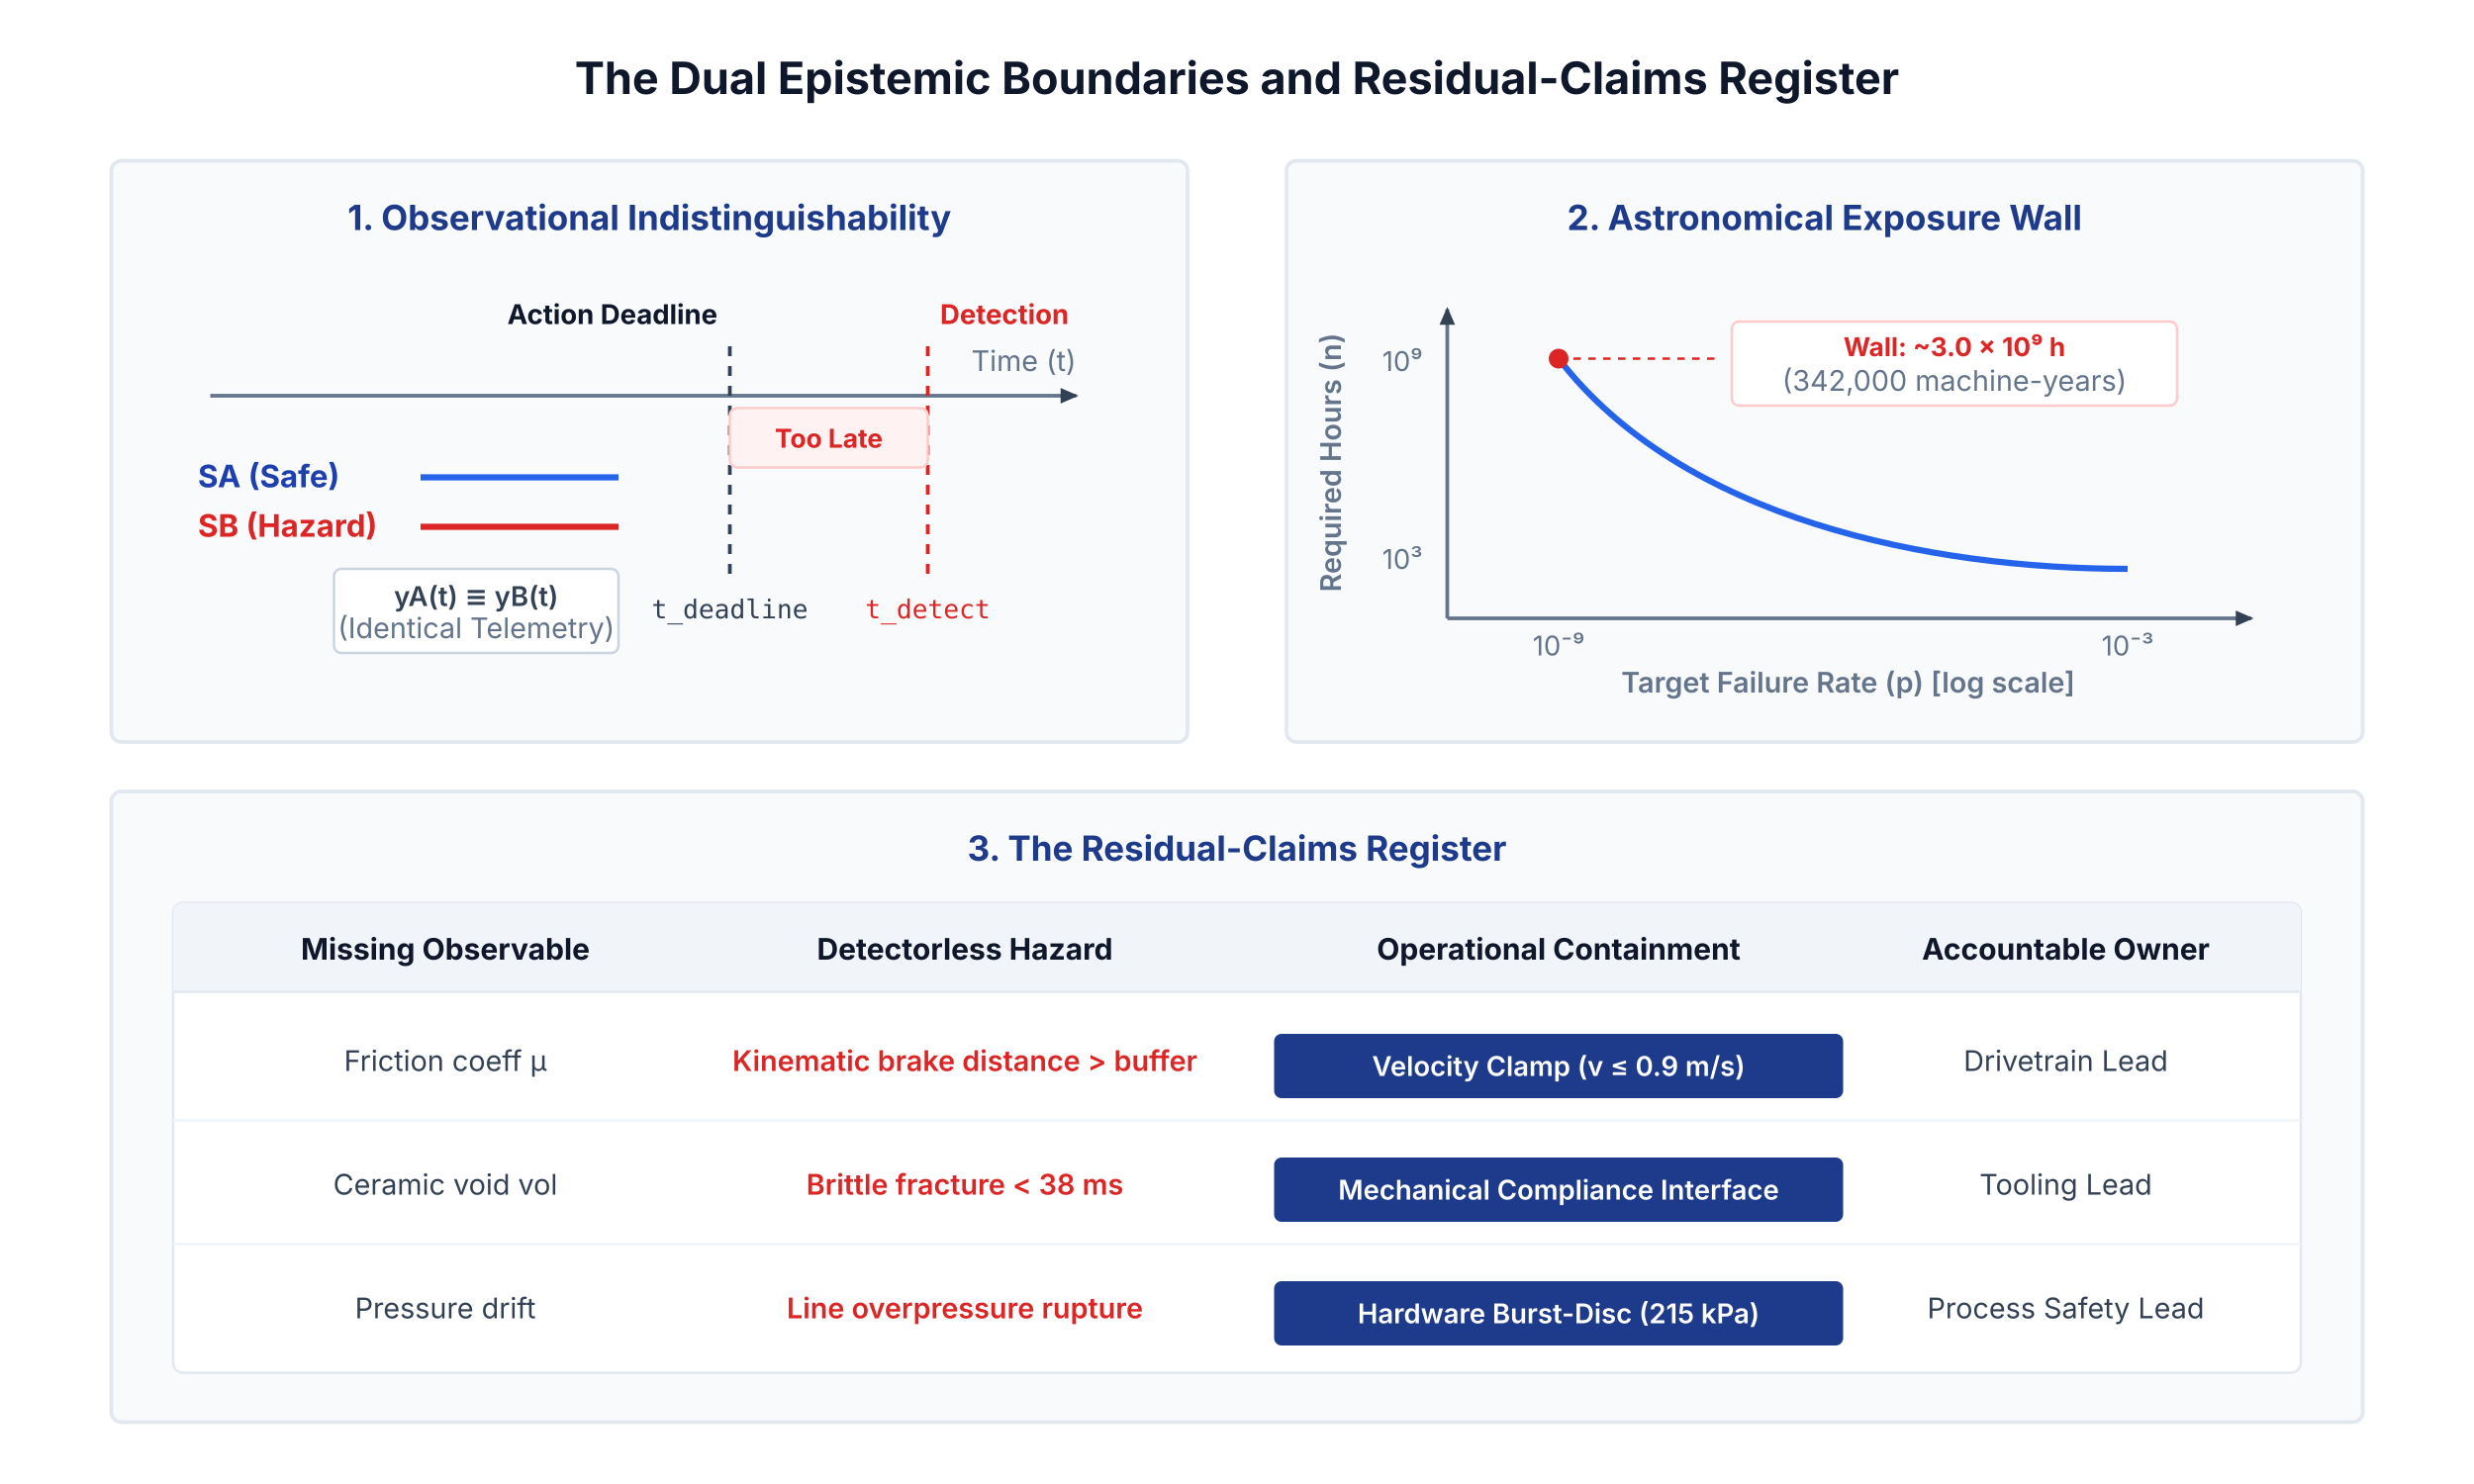
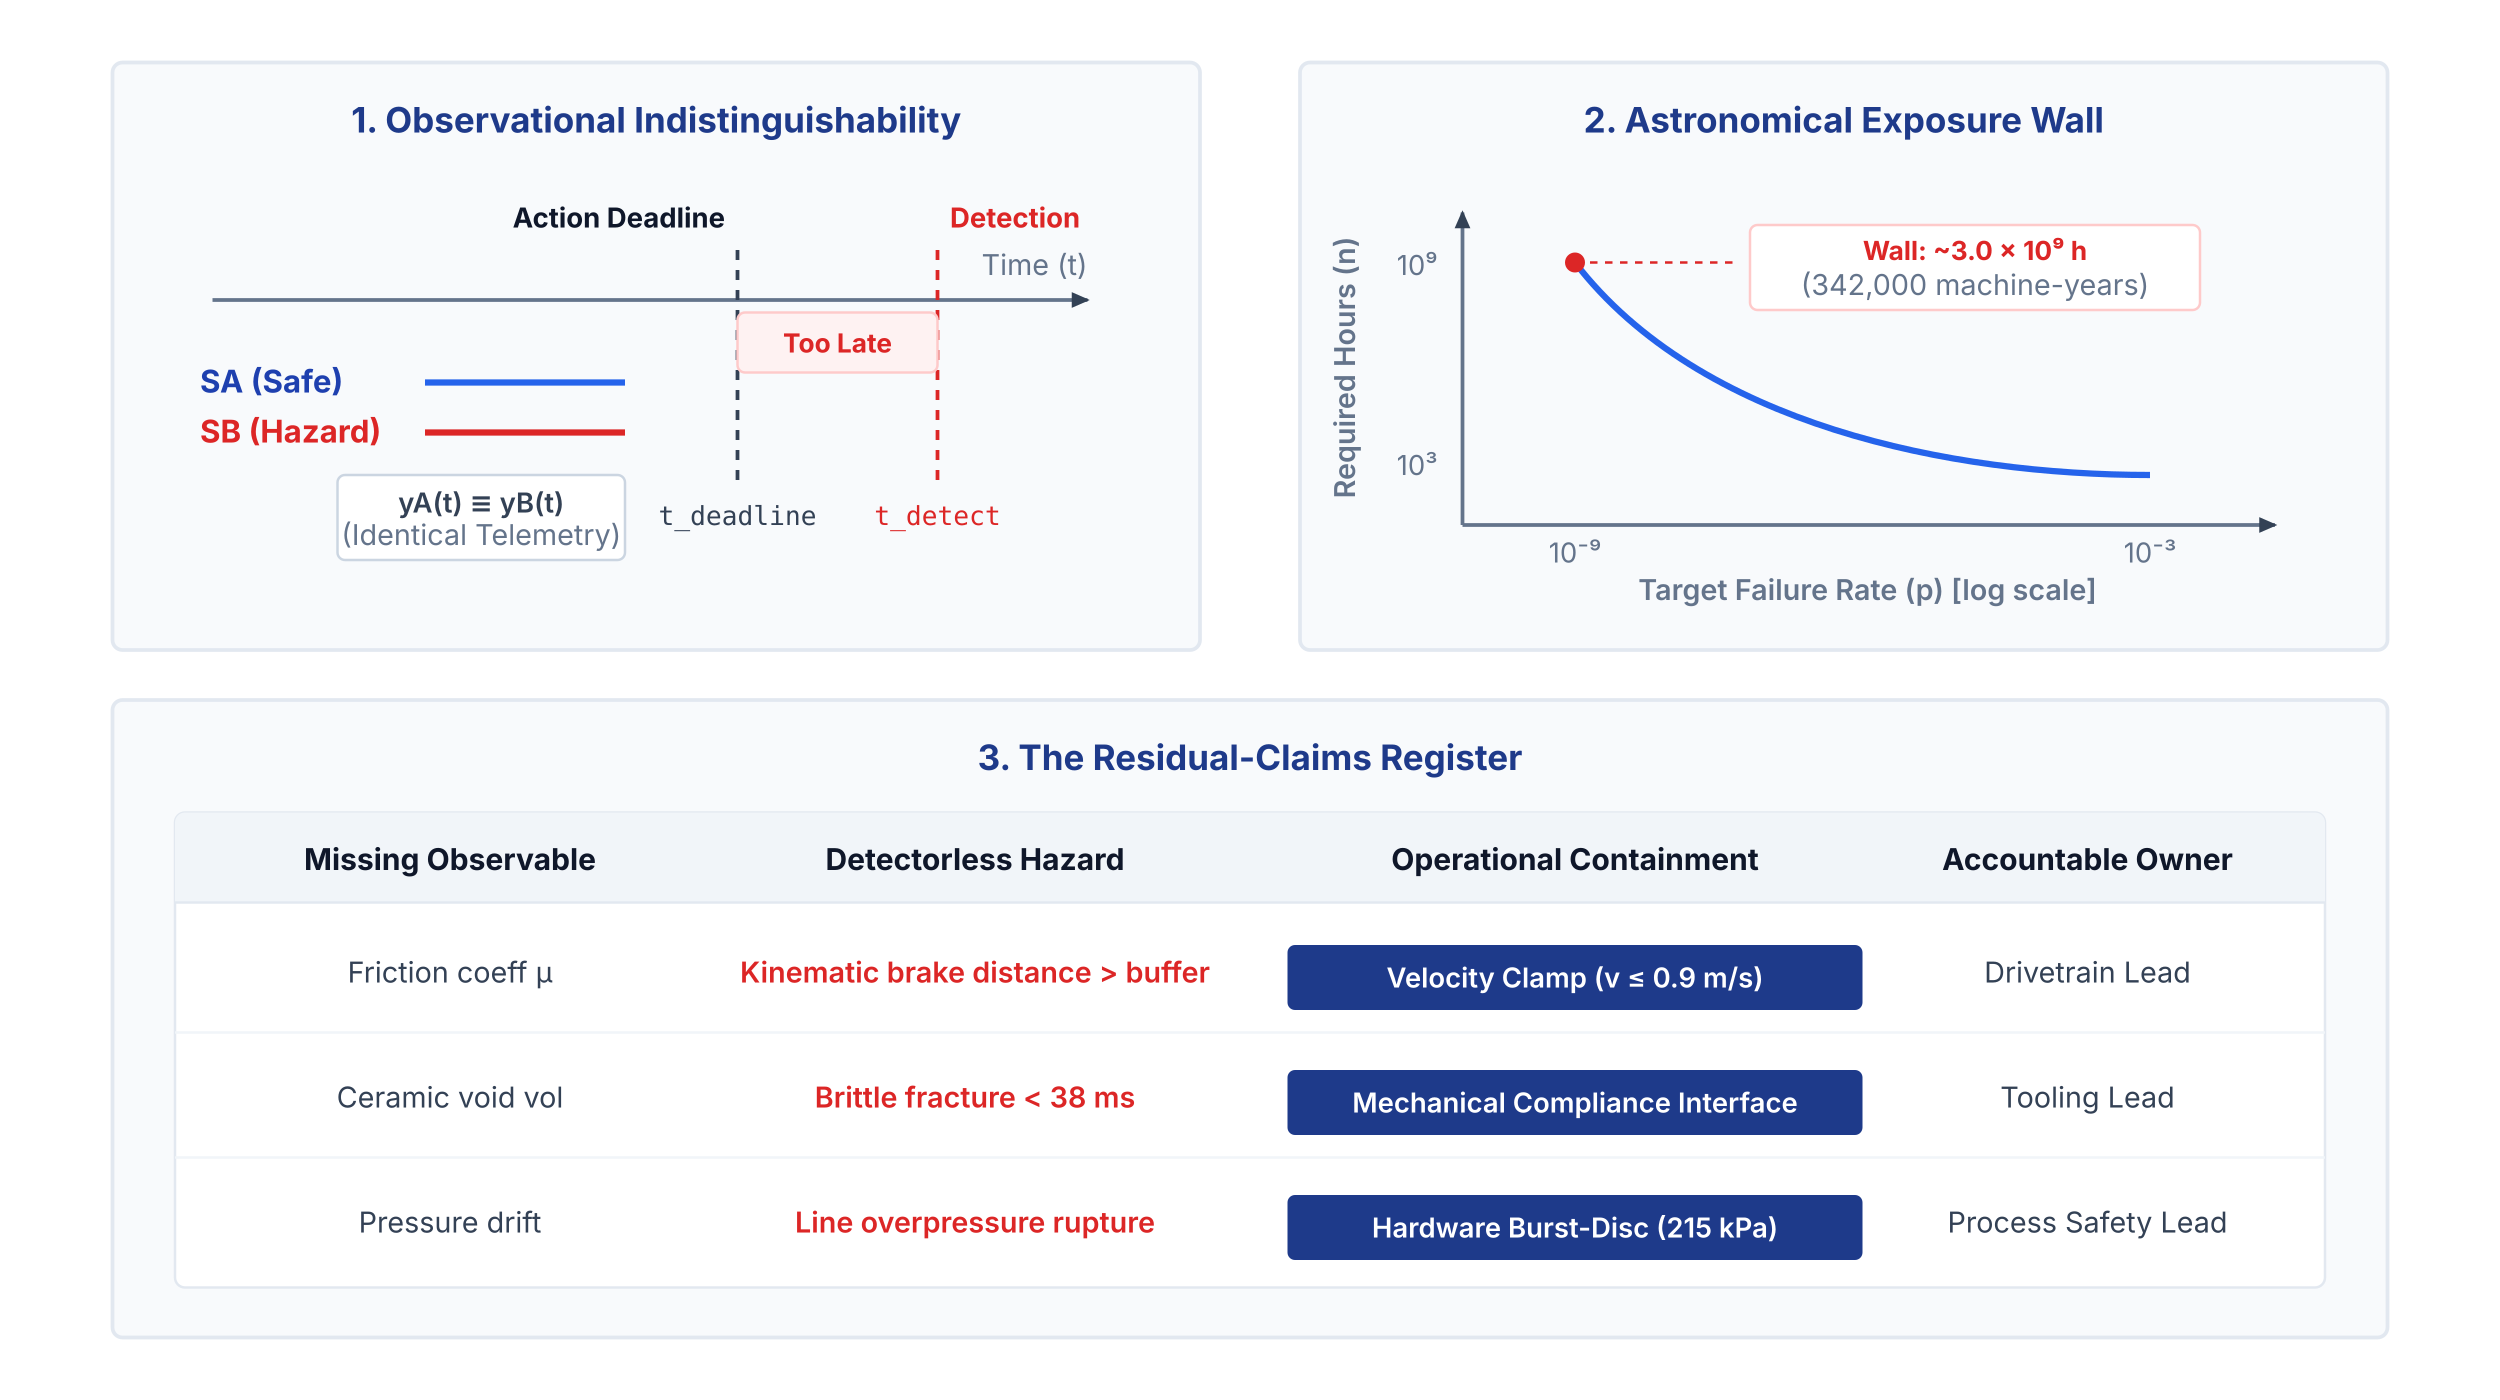
- <svg xmlns="http://www.w3.org/2000/svg" viewBox="0 0 1000 600" width="1000" height="600">
+ <svg xmlns="http://www.w3.org/2000/svg" viewBox="0 0 1000 560" width="1000" height="560">
  <defs>
    <style>
-       .title { font-family: 'Inter', system-ui, -apple-system, sans-serif; font-size: 18px; font-weight: 700; fill: #0f172a; }
      .panel-title { font-family: 'Inter', system-ui, -apple-system, sans-serif; font-size: 14px; font-weight: 700; fill: #1e3a8a; }
      .axis-label { font-family: 'Inter', system-ui, -apple-system, sans-serif; font-size: 11.5px; fill: #64748b; }
      .tick-label { font-family: 'Inter', system-ui, -apple-system, sans-serif; font-size: 11px; fill: #64748b; }
      .state-label-safe { font-family: 'Inter', system-ui, -apple-system, sans-serif; font-size: 12.5px; font-weight: 700; fill: #1e40af; }
      .state-label-hazard { font-family: 'Inter', system-ui, -apple-system, sans-serif; font-size: 12.5px; font-weight: 700; fill: #dc2626; }
      .telemetry-text { font-family: 'Inter', system-ui, -apple-system, sans-serif; font-size: 11px; font-weight: 600; fill: #334155; }
      .deadline-label { font-family: 'Inter', system-ui, -apple-system, sans-serif; font-size: 11px; font-weight: 700; fill: #0f172a; }
      .detect-label { font-family: 'Inter', system-ui, -apple-system, sans-serif; font-size: 11px; font-weight: 700; fill: #dc2626; }
      .mono-sub { font-family: 'JetBrains Mono', 'SF Mono', monospace; font-size: 10.5px; }
      .alert-tag { font-family: 'Inter', system-ui, -apple-system, sans-serif; font-size: 10.5px; font-weight: 700; fill: #dc2626; }
      .tbl-header { font-family: 'Inter', system-ui, -apple-system, sans-serif; font-size: 12px; font-weight: 700; fill: #0f172a; }
      .tbl-cell { font-family: 'Inter', system-ui, -apple-system, sans-serif; font-size: 11.5px; fill: #334155; }
      .tbl-cell-alert { font-family: 'Inter', system-ui, -apple-system, sans-serif; font-size: 11.5px; font-weight: 600; fill: #dc2626; }
      .pill-text { font-family: 'Inter', system-ui, -apple-system, sans-serif; font-size: 11px; font-weight: 600; fill: #ffffff; }
    </style>
    <marker id="arrow" viewBox="0 0 10 10" refX="7" refY="5" markerWidth="6" markerHeight="6" orient="auto-start-reverse">
      <path d="M 0 1.5 L 8 5 L 0 8.5 z" fill="#334155" />
    </marker>
  </defs>
-   <rect width="1000" height="600" fill="#ffffff" />
-   <text x="500" y="38" class="title" text-anchor="middle">The Dual Epistemic Boundaries and Residual-Claims Register</text>
-   <g transform="translate(45, 65)">
-     <rect width="435" height="235" rx="4" fill="#f8fafc" stroke="#e2e8f0" stroke-width="1.5" />
-     <text x="217.5" y="28" class="panel-title" text-anchor="middle">1. Observational Indistinguishability</text>
-     <line x1="40" y1="95" x2="390" y2="95" stroke="#64748b" stroke-width="1.5" marker-end="url(#arrow)" />
-     <text x="390" y="85" class="axis-label" text-anchor="end">Time (t)</text>
-     <text x="35" y="132" class="state-label-safe">SA (Safe)</text>
-     <text x="35" y="152" class="state-label-hazard">SB (Hazard)</text>
-     <line x1="125" y1="128" x2="205" y2="128" stroke="#2563eb" stroke-width="2.5" />
-     <line x1="125" y1="148" x2="205" y2="148" stroke="#dc2626" stroke-width="2.5" />
-     <rect x="90" y="165" width="115" height="34" rx="3" fill="#ffffff" stroke="#cbd5e1" stroke-width="1" />
-     <text x="147.5" y="180" class="telemetry-text" text-anchor="middle">yA(t) ≡ yB(t)</text>
-     <text x="147.5" y="193" class="axis-label" font-size="9.5px" text-anchor="middle">(Identical Telemetry)</text>
-     <line x1="250" y1="75" x2="250" y2="170" stroke="#334155" stroke-width="1.5" stroke-dasharray="4,4" />
-     <text x="245" y="66" class="deadline-label" text-anchor="end">Action Deadline</text>
-     <text x="250" y="185" class="mono-sub" fill="#334155" text-anchor="middle">t_deadline</text>
-     <line x1="330" y1="75" x2="330" y2="170" stroke="#dc2626" stroke-width="1.5" stroke-dasharray="4,4" />
-     <text x="335" y="66" class="detect-label" text-anchor="start">Detection</text>
-     <text x="330" y="185" class="mono-sub" fill="#dc2626" text-anchor="middle">t_detect</text>
-     <rect x="250" y="100" width="80" height="24" rx="3" fill="#fef2f2" stroke="#fecaca" stroke-width="1" />
-     <text x="290" y="116" class="alert-tag" text-anchor="middle">Too Late</text>
-   </g>
-   <g transform="translate(520, 65)">
-     <rect width="435" height="235" rx="4" fill="#f8fafc" stroke="#e2e8f0" stroke-width="1.5" />
-     <text x="217.5" y="28" class="panel-title" text-anchor="middle">2. Astronomical Exposure Wall</text>
-     <line x1="65" y1="185" x2="390" y2="185" stroke="#64748b" stroke-width="1.5" marker-end="url(#arrow)" />
-     <line x1="65" y1="185" x2="65" y2="60" stroke="#64748b" stroke-width="1.5" marker-end="url(#arrow)" />
-     <text x="227" y="215" class="axis-label" font-weight="600" text-anchor="middle">Target Failure Rate (p) [log scale]</text>
-     <text x="-122" y="22" class="axis-label" font-weight="600" transform="rotate(-90)" text-anchor="middle">Required Hours (n)</text>
-     <text x="340" y="200" class="tick-label" text-anchor="middle">10⁻³</text>
-     <text x="110" y="200" class="tick-label" text-anchor="middle">10⁻⁹</text>
-     <text x="55" y="165" class="tick-label" text-anchor="end">10³</text>
-     <text x="55" y="85" class="tick-label" text-anchor="end">10⁹</text>
-     <path d="M 340 165 C 260 165, 160 145, 110 80" fill="none" stroke="#2563eb" stroke-width="2.5" />
-     <circle cx="110" cy="80" r="4" fill="#dc2626" />
-     <line x1="110" y1="80" x2="175" y2="80" stroke="#dc2626" stroke-width="1" stroke-dasharray="3,3" />
-     <rect x="180" y="65" width="180" height="34" rx="3" fill="#ffffff" stroke="#fecaca" stroke-width="1" />
-     <text x="270" y="79" class="alert-tag" text-anchor="middle">Wall: ~3.0 × 10⁹ h</text>
-     <text x="270" y="93" class="axis-label" font-size="10px" text-anchor="middle">(342,000 machine-years)</text>
-   </g>
-   <g transform="translate(45, 320)">
-     <rect width="910" height="255" rx="4" fill="#f8fafc" stroke="#e2e8f0" stroke-width="1.5" />
-     <text x="455" y="28" class="panel-title" text-anchor="middle">3. The Residual-Claims Register</text>
-     <g transform="translate(25, 45)">
-       <rect width="860" height="190" rx="4" fill="#ffffff" stroke="#e2e8f0" stroke-width="1" />
-       <rect width="860" height="36" rx="4" fill="#f1f5f9" />
-       <rect width="860" height="10" y="26" fill="#f1f5f9" />
-       <line x1="0" y1="36" x2="860" y2="36" stroke="#e2e8f0" stroke-width="1" />
-       <text x="110" y="23" class="tbl-header" text-anchor="middle">Missing Observable</text>
-       <text x="320" y="23" class="tbl-header" text-anchor="middle">Detectorless Hazard</text>
-       <text x="560" y="23" class="tbl-header" text-anchor="middle">Operational Containment</text>
-       <text x="765" y="23" class="tbl-header" text-anchor="middle">Accountable Owner</text>
-       <text x="110" y="68" class="tbl-cell" text-anchor="middle">Friction coeff μ</text>
-       <text x="320" y="68" class="tbl-cell-alert" text-anchor="middle">Kinematic brake distance &gt; buffer</text>
-       <rect x="445" y="53" width="230" height="26" rx="3" fill="#1e3a8a" />
-       <text x="560" y="70" class="pill-text" text-anchor="middle">Velocity Clamp (v ≤ 0.9 m/s)</text>
-       <text x="765" y="68" class="tbl-cell" text-anchor="middle">Drivetrain Lead</text>
-       <line x1="0" y1="88" x2="860" y2="88" stroke="#f1f5f9" stroke-width="1" />
-       <text x="110" y="118" class="tbl-cell" text-anchor="middle">Ceramic void vol</text>
-       <text x="320" y="118" class="tbl-cell-alert" text-anchor="middle">Brittle fracture &lt; 38 ms</text>
-       <rect x="445" y="103" width="230" height="26" rx="3" fill="#1e3a8a" />
-       <text x="560" y="120" class="pill-text" text-anchor="middle">Mechanical Compliance Interface</text>
-       <text x="765" y="118" class="tbl-cell" text-anchor="middle">Tooling Lead</text>
-       <line x1="0" y1="138" x2="860" y2="138" stroke="#f1f5f9" stroke-width="1" />
-       <text x="110" y="168" class="tbl-cell" text-anchor="middle">Pressure drift</text>
-       <text x="320" y="168" class="tbl-cell-alert" text-anchor="middle">Line overpressure rupture</text>
-       <rect x="445" y="153" width="230" height="26" rx="3" fill="#1e3a8a" />
-       <text x="560" y="170" class="pill-text" text-anchor="middle">Hardware Burst-Disc (215 kPa)</text>
-       <text x="765" y="168" class="tbl-cell" text-anchor="middle">Process Safety Lead</text>
+   <rect width="1000" height="560" fill="#ffffff" />
+   <g transform="translate(0, -40)">
+     <g transform="translate(45, 65)">
+       <rect width="435" height="235" rx="4" fill="#f8fafc" stroke="#e2e8f0" stroke-width="1.5" />
+       <text x="217.5" y="28" class="panel-title" text-anchor="middle">1. Observational Indistinguishability</text>
+       <line x1="40" y1="95" x2="390" y2="95" stroke="#64748b" stroke-width="1.5" marker-end="url(#arrow)" />
+       <text x="390" y="85" class="axis-label" text-anchor="end">Time (t)</text>
+       <text x="35" y="132" class="state-label-safe">SA (Safe)</text>
+       <text x="35" y="152" class="state-label-hazard">SB (Hazard)</text>
+       <line x1="125" y1="128" x2="205" y2="128" stroke="#2563eb" stroke-width="2.5" />
+       <line x1="125" y1="148" x2="205" y2="148" stroke="#dc2626" stroke-width="2.5" />
+       <rect x="90" y="165" width="115" height="34" rx="3" fill="#ffffff" stroke="#cbd5e1" stroke-width="1" />
+       <text x="147.5" y="180" class="telemetry-text" text-anchor="middle">yA(t) ≡ yB(t)</text>
+       <text x="147.5" y="193" class="axis-label" font-size="9.5px" text-anchor="middle">(Identical Telemetry)</text>
+       <line x1="250" y1="75" x2="250" y2="170" stroke="#334155" stroke-width="1.5" stroke-dasharray="4,4" />
+       <text x="245" y="66" class="deadline-label" text-anchor="end">Action Deadline</text>
+       <text x="250" y="185" class="mono-sub" fill="#334155" text-anchor="middle">t_deadline</text>
+       <line x1="330" y1="75" x2="330" y2="170" stroke="#dc2626" stroke-width="1.5" stroke-dasharray="4,4" />
+       <text x="335" y="66" class="detect-label" text-anchor="start">Detection</text>
+       <text x="330" y="185" class="mono-sub" fill="#dc2626" text-anchor="middle">t_detect</text>
+       <rect x="250" y="100" width="80" height="24" rx="3" fill="#fef2f2" stroke="#fecaca" stroke-width="1" />
+       <text x="290" y="116" class="alert-tag" text-anchor="middle">Too Late</text>
+     </g>
+     <g transform="translate(520, 65)">
+       <rect width="435" height="235" rx="4" fill="#f8fafc" stroke="#e2e8f0" stroke-width="1.5" />
+       <text x="217.5" y="28" class="panel-title" text-anchor="middle">2. Astronomical Exposure Wall</text>
+       <line x1="65" y1="185" x2="390" y2="185" stroke="#64748b" stroke-width="1.5" marker-end="url(#arrow)" />
+       <line x1="65" y1="185" x2="65" y2="60" stroke="#64748b" stroke-width="1.5" marker-end="url(#arrow)" />
+       <text x="227" y="215" class="axis-label" font-weight="600" text-anchor="middle">Target Failure Rate (p) [log scale]</text>
+       <text x="-122" y="22" class="axis-label" font-weight="600" transform="rotate(-90)" text-anchor="middle">Required Hours (n)</text>
+       <text x="340" y="200" class="tick-label" text-anchor="middle">10⁻³</text>
+       <text x="110" y="200" class="tick-label" text-anchor="middle">10⁻⁹</text>
+       <text x="55" y="165" class="tick-label" text-anchor="end">10³</text>
+       <text x="55" y="85" class="tick-label" text-anchor="end">10⁹</text>
+       <path d="M 340 165 C 260 165, 160 145, 110 80" fill="none" stroke="#2563eb" stroke-width="2.5" />
+       <circle cx="110" cy="80" r="4" fill="#dc2626" />
+       <line x1="110" y1="80" x2="175" y2="80" stroke="#dc2626" stroke-width="1" stroke-dasharray="3,3" />
+       <rect x="180" y="65" width="180" height="34" rx="3" fill="#ffffff" stroke="#fecaca" stroke-width="1" />
+       <text x="270" y="79" class="alert-tag" text-anchor="middle">Wall: ~3.0 × 10⁹ h</text>
+       <text x="270" y="93" class="axis-label" font-size="10px" text-anchor="middle">(342,000 machine-years)</text>
+     </g>
+     <g transform="translate(45, 320)">
+       <rect width="910" height="255" rx="4" fill="#f8fafc" stroke="#e2e8f0" stroke-width="1.5" />
+       <text x="455" y="28" class="panel-title" text-anchor="middle">3. The Residual-Claims Register</text>
+       <g transform="translate(25, 45)">
+         <rect width="860" height="190" rx="4" fill="#ffffff" stroke="#e2e8f0" stroke-width="1" />
+         <rect width="860" height="36" rx="4" fill="#f1f5f9" />
+         <rect width="860" height="10" y="26" fill="#f1f5f9" />
+         <line x1="0" y1="36" x2="860" y2="36" stroke="#e2e8f0" stroke-width="1" />
+         <text x="110" y="23" class="tbl-header" text-anchor="middle">Missing Observable</text>
+         <text x="320" y="23" class="tbl-header" text-anchor="middle">Detectorless Hazard</text>
+         <text x="560" y="23" class="tbl-header" text-anchor="middle">Operational Containment</text>
+         <text x="765" y="23" class="tbl-header" text-anchor="middle">Accountable Owner</text>
+         <text x="110" y="68" class="tbl-cell" text-anchor="middle">Friction coeff μ</text>
+         <text x="320" y="68" class="tbl-cell-alert" text-anchor="middle">Kinematic brake distance &gt; buffer</text>
+         <rect x="445" y="53" width="230" height="26" rx="3" fill="#1e3a8a" />
+         <text x="560" y="70" class="pill-text" text-anchor="middle">Velocity Clamp (v ≤ 0.9 m/s)</text>
+         <text x="765" y="68" class="tbl-cell" text-anchor="middle">Drivetrain Lead</text>
+         <line x1="0" y1="88" x2="860" y2="88" stroke="#f1f5f9" stroke-width="1" />
+         <text x="110" y="118" class="tbl-cell" text-anchor="middle">Ceramic void vol</text>
+         <text x="320" y="118" class="tbl-cell-alert" text-anchor="middle">Brittle fracture &lt; 38 ms</text>
+         <rect x="445" y="103" width="230" height="26" rx="3" fill="#1e3a8a" />
+         <text x="560" y="120" class="pill-text" text-anchor="middle">Mechanical Compliance Interface</text>
+         <text x="765" y="118" class="tbl-cell" text-anchor="middle">Tooling Lead</text>
+         <line x1="0" y1="138" x2="860" y2="138" stroke="#f1f5f9" stroke-width="1" />
+         <text x="110" y="168" class="tbl-cell" text-anchor="middle">Pressure drift</text>
+         <text x="320" y="168" class="tbl-cell-alert" text-anchor="middle">Line overpressure rupture</text>
+         <rect x="445" y="153" width="230" height="26" rx="3" fill="#1e3a8a" />
+         <text x="560" y="170" class="pill-text" text-anchor="middle">Hardware Burst-Disc (215 kPa)</text>
+         <text x="765" y="168" class="tbl-cell" text-anchor="middle">Process Safety Lead</text>
+       </g>
    </g>
  </g>
</svg>
